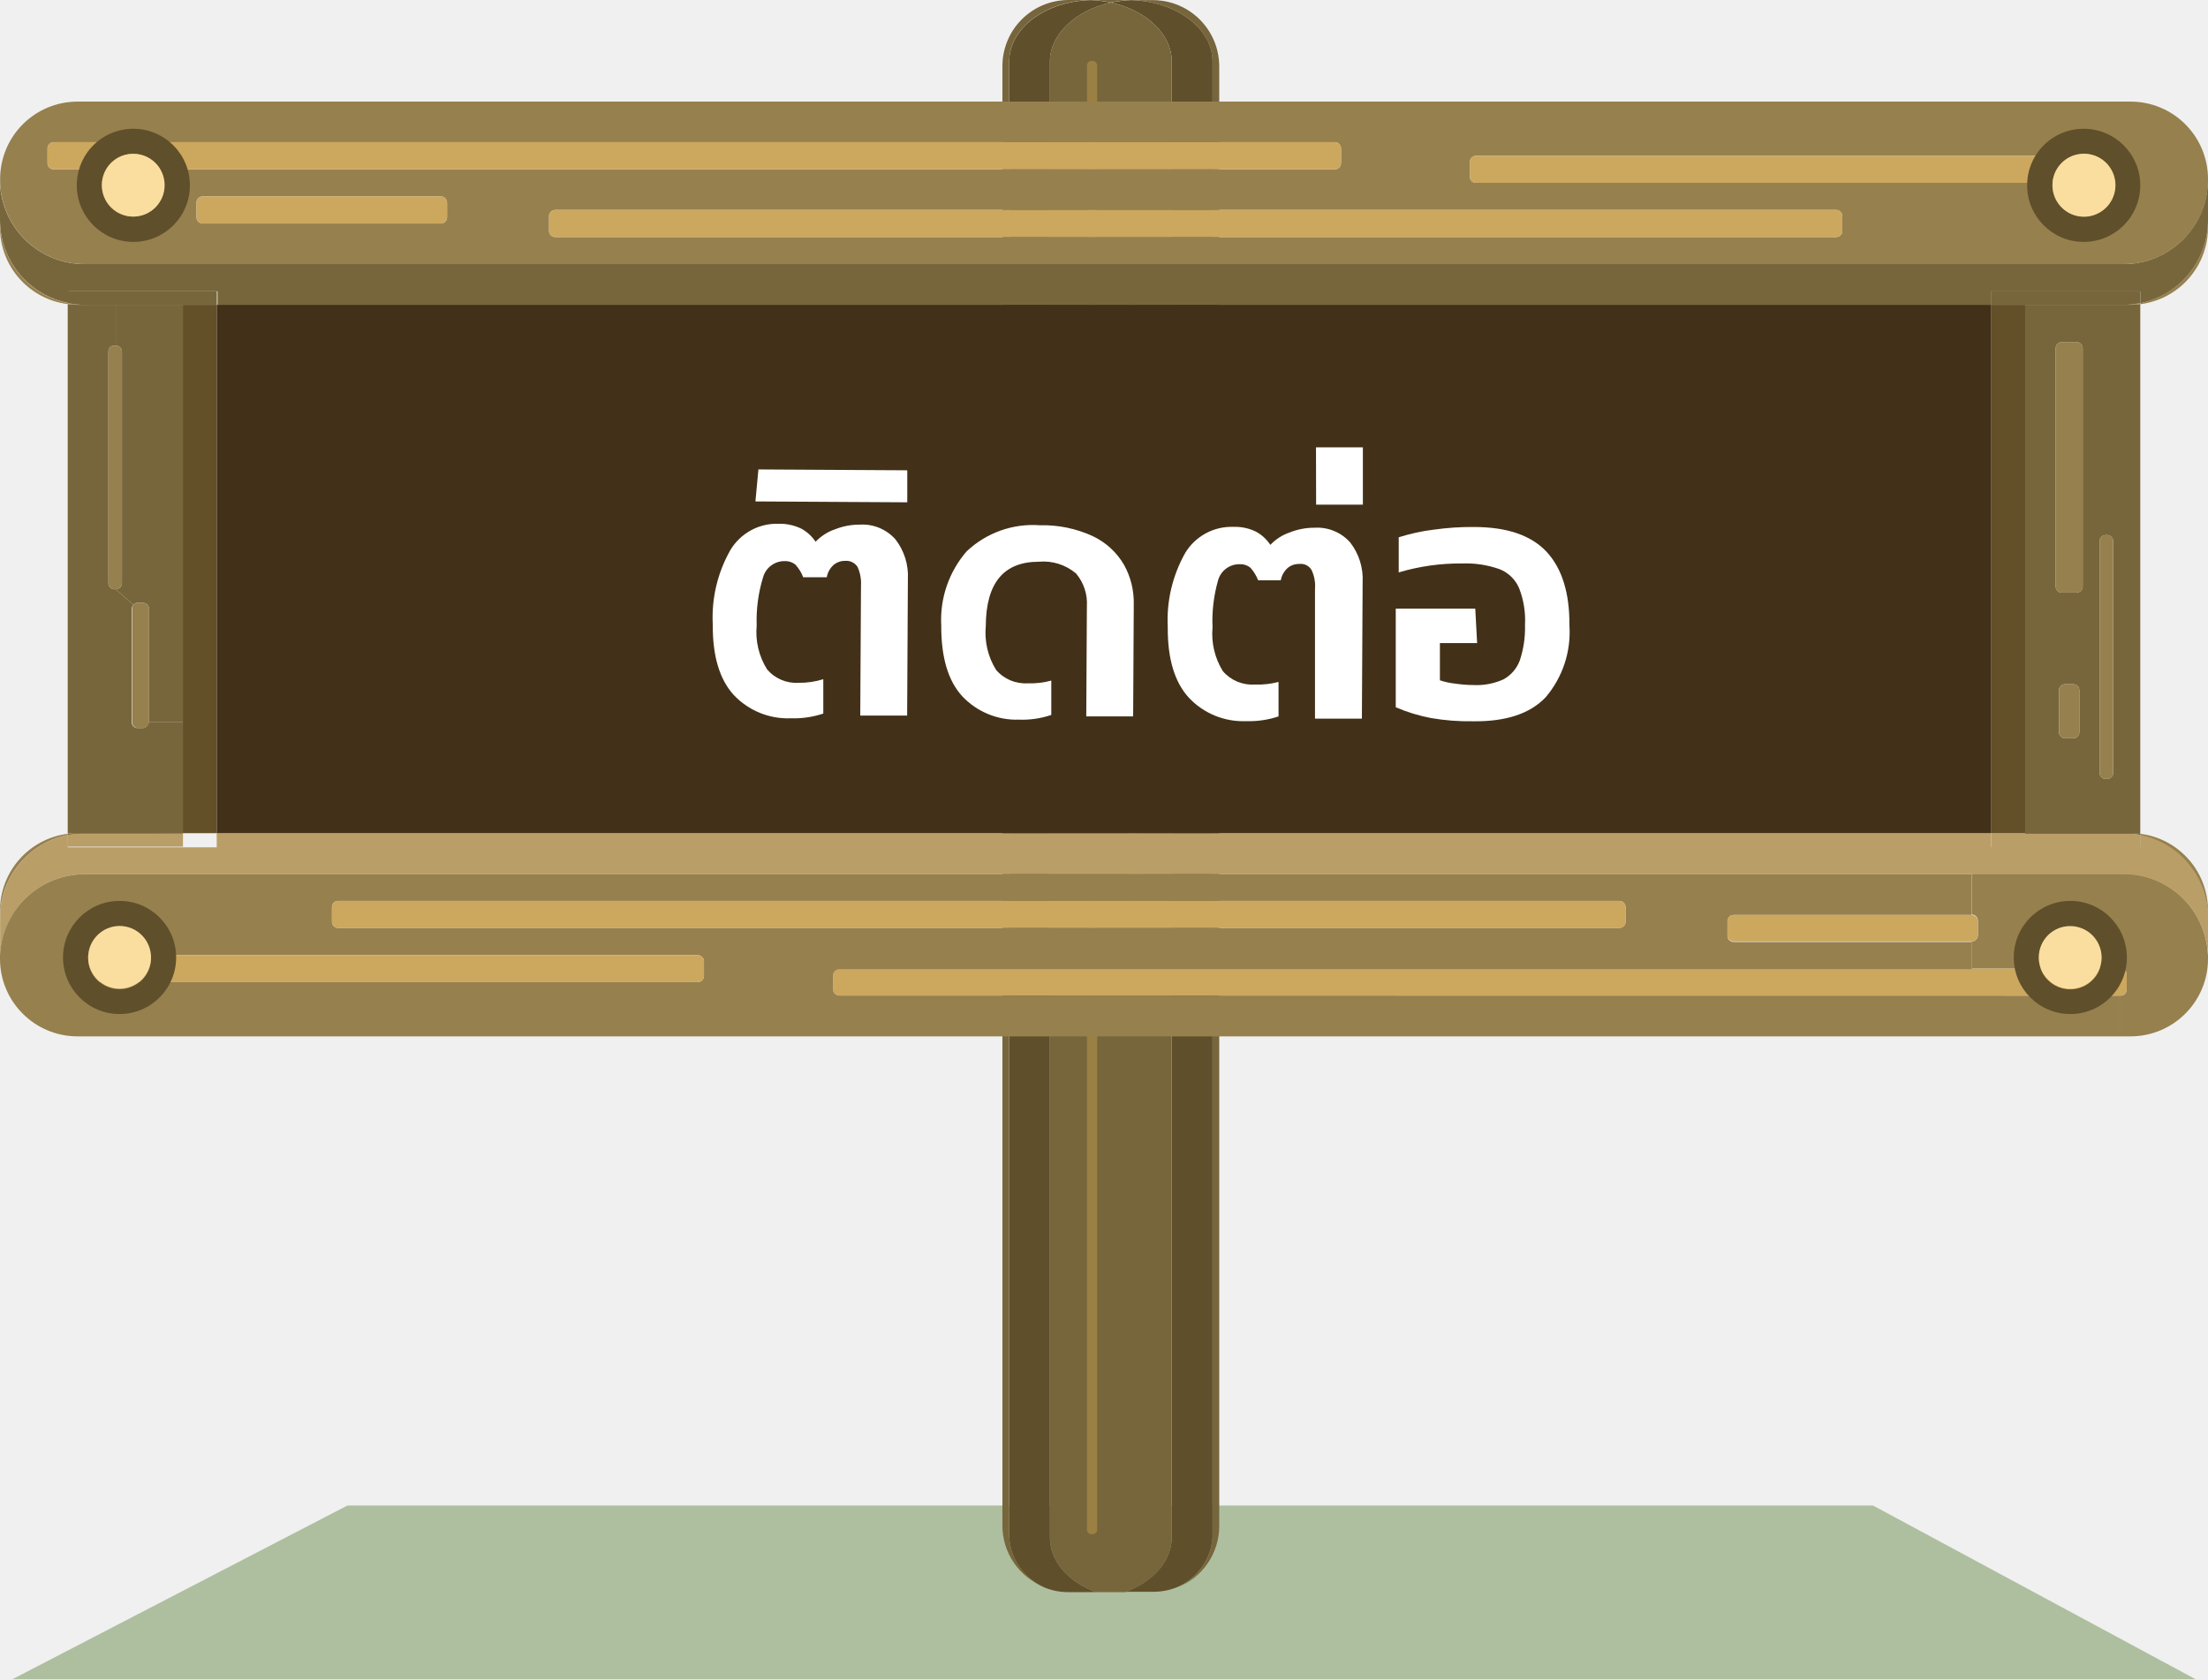
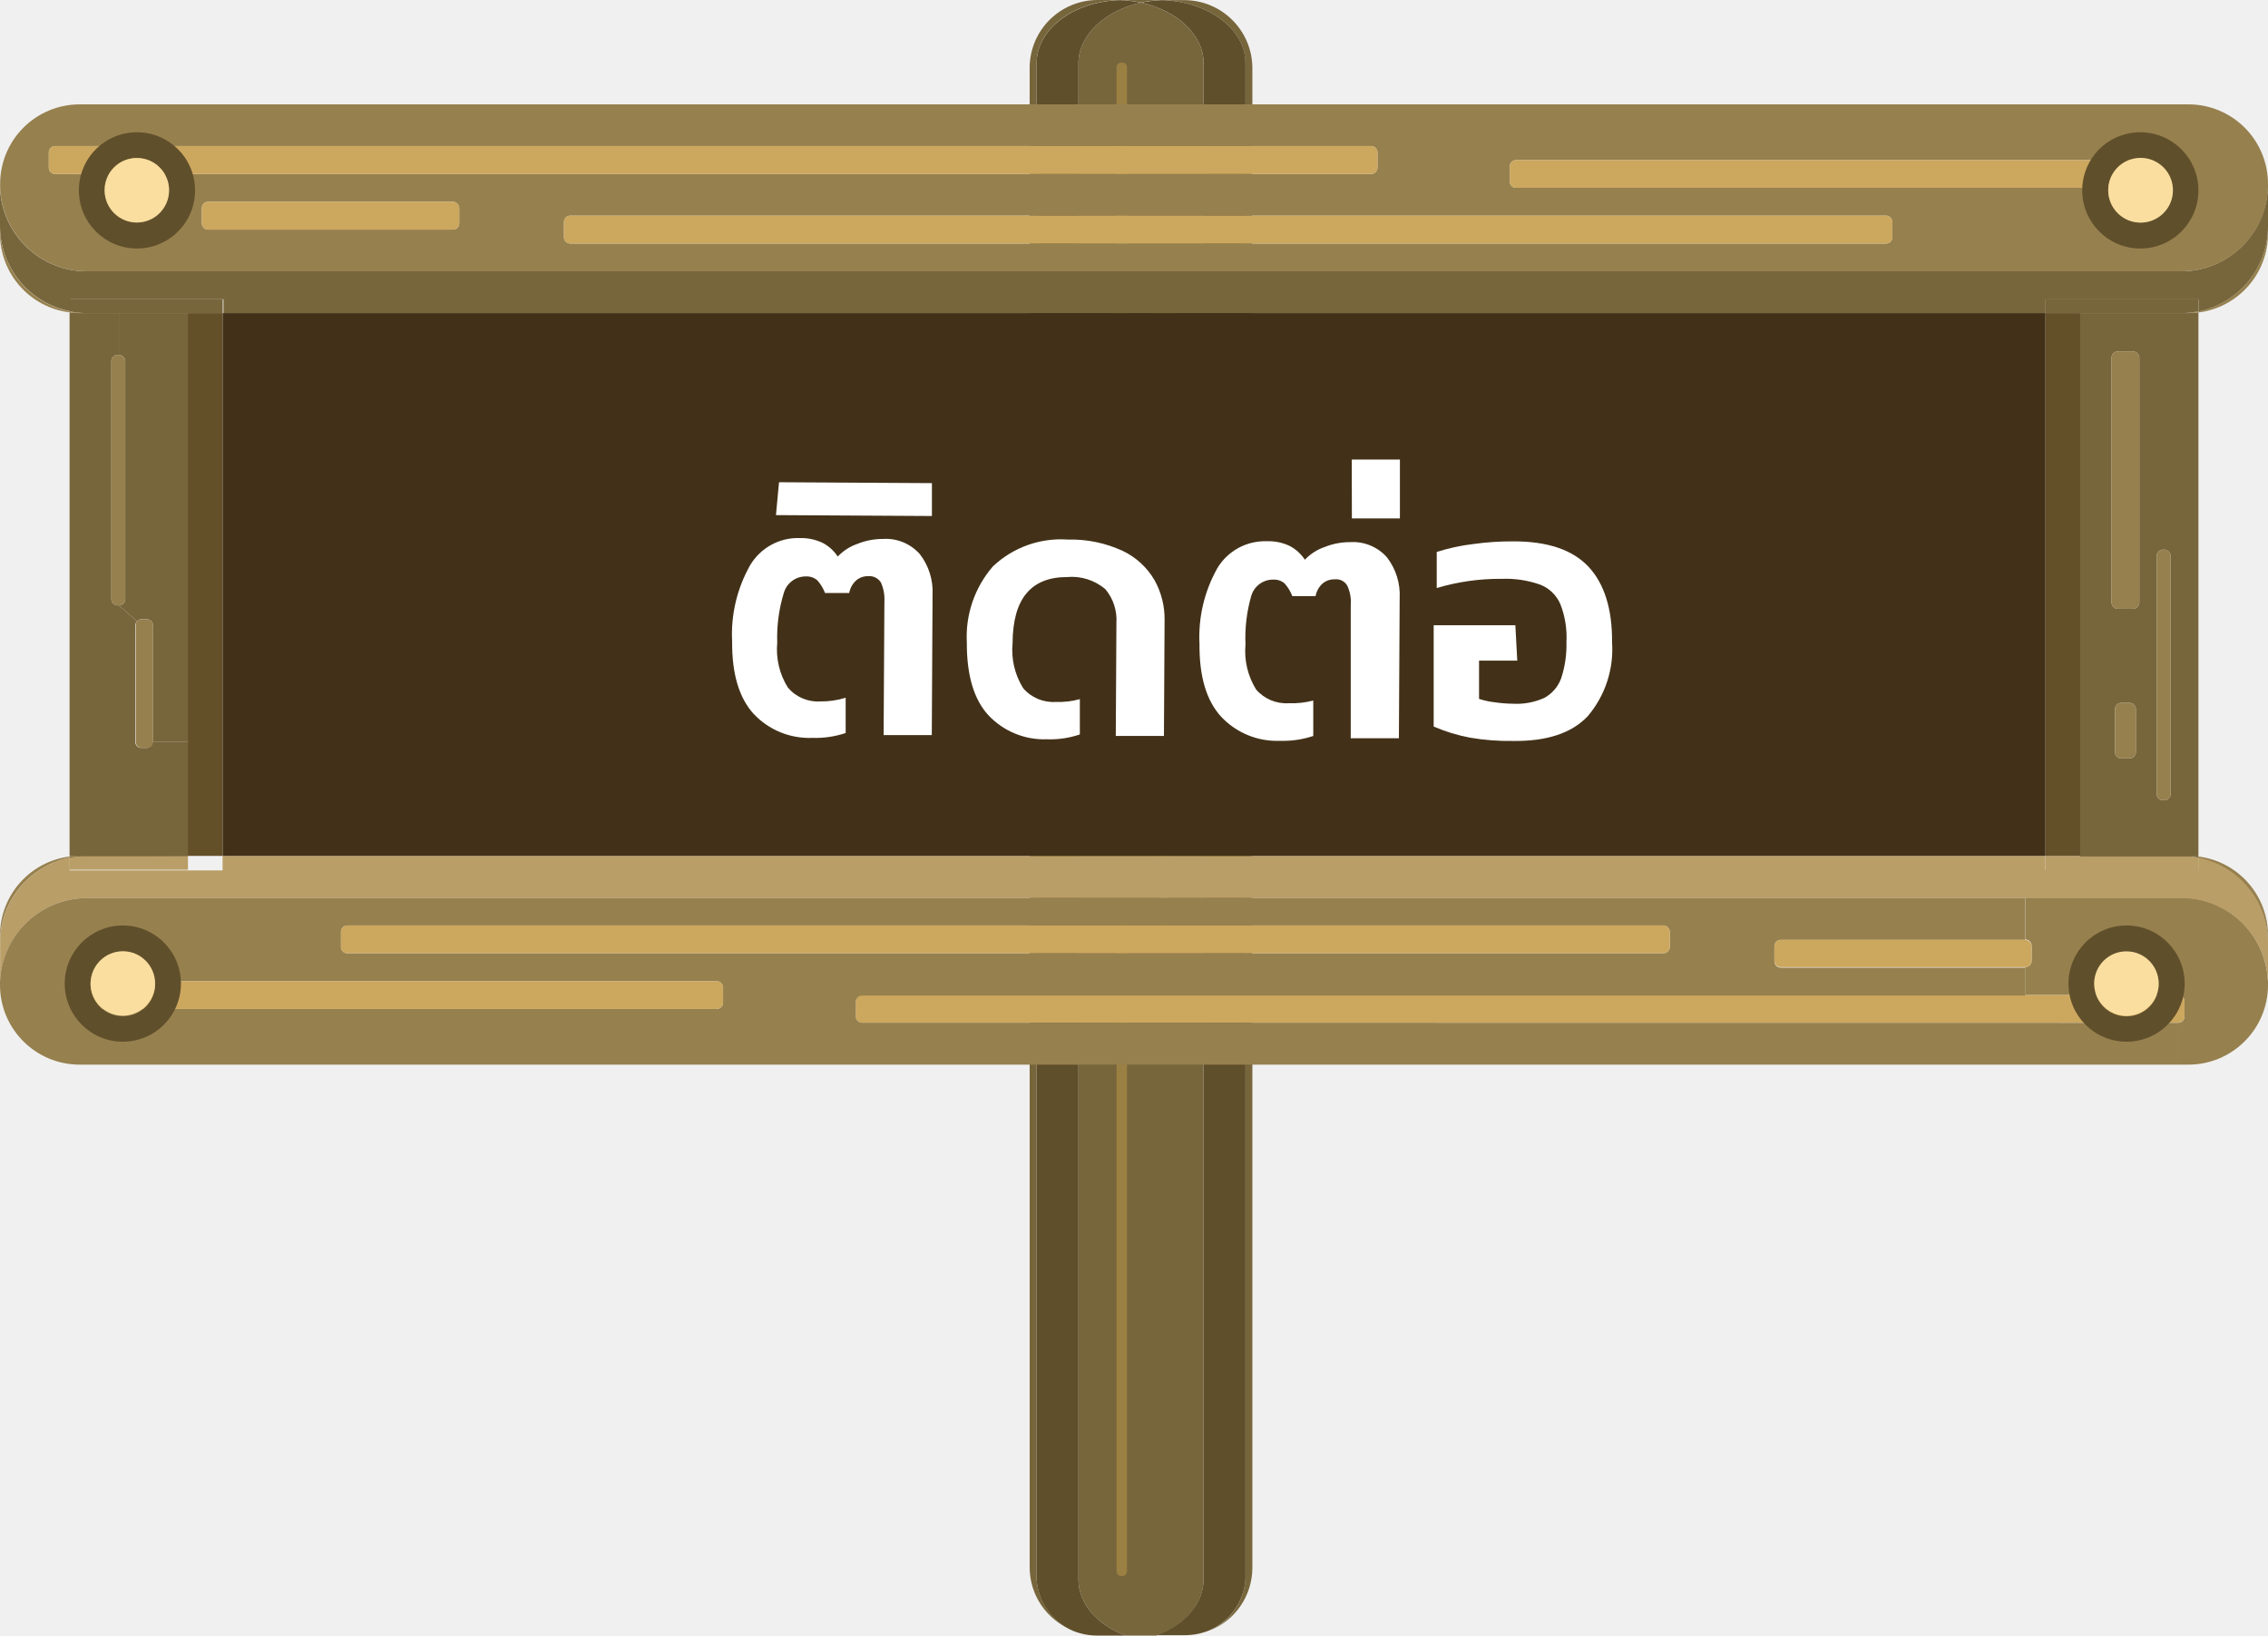
- <svg xmlns="http://www.w3.org/2000/svg" viewBox="0 0 178 135.36">
+ <svg xmlns="http://www.w3.org/2000/svg" viewBox="0 0 178 128.31">
  <defs>
-     <style>.cls-1{fill:#97af84;opacity:0.75;}.cls-2{fill:#77663c;}.cls-3{fill:#604f2b;}.cls-4{fill:#9b8043;}.cls-5{fill:#96804e;}.cls-6{fill:#ba9e67;}.cls-7{fill:#cca75e;}.cls-8{fill:#634f28;}.cls-9{fill:#423118;}.cls-10{fill:#f9dea0;}.cls-11{fill:#fff;}</style>
+     <style>.cls-1{fill:#77663c;}.cls-2{fill:#604f2b;}.cls-3{fill:#9b8043;}.cls-4{fill:#96804e;}.cls-5{fill:#ba9e67;}.cls-6{fill:#cca75e;}.cls-7{fill:#634f28;}.cls-8{fill:#423118;}.cls-9{fill:#f9dea0;}.cls-10{fill:#fff;}</style>
  </defs>
  <g id="Layer_2" data-name="Layer 2">
    <g id="ป้ายติดต่อ">
-       <polygon class="cls-1" points="177 135.36 1 135.36 28 121.36 151 121.36 177 135.36" />
-       <path class="cls-2" d="M98.54,5.59V123.23a5.31,5.31,0,0,1-3.43,5,4.71,4.71,0,0,0,2.88-4V5.2C98,2.53,95.08.36,91.44.26H93.2A5.35,5.35,0,0,1,98.54,5.59Z" transform="translate(-0.25 -0.25)" />
-       <path class="cls-3" d="M98,5.2v119a4.71,4.71,0,0,1-2.88,4,5.07,5.07,0,0,1-1.91.36H91c2.21-.82,3.71-2.48,3.71-4.39V5.2C94.71,3,92.64,1.06,89.8.46a9.55,9.55,0,0,1,1.64-.2C95.08.36,98,2.53,98,5.2Z" transform="translate(-0.25 -0.25)" />
-       <path class="cls-2" d="M94.71,5.2v119c0,1.91-1.5,3.57-3.71,4.39H88.6c-2.21-.82-3.71-2.48-3.71-4.39V5.2C84.89,3,87,1.06,89.8.46,92.64,1.06,94.71,3,94.71,5.2Z" transform="translate(-0.25 -0.25)" />
-       <path class="cls-2" d="M91.16.25h.28a9.55,9.55,0,0,0-1.64.2,9.55,9.55,0,0,0-1.64-.2h3Z" transform="translate(-0.25 -0.25)" />
-       <path class="cls-3" d="M88.16.26a9.55,9.55,0,0,1,1.64.2C87,1.06,84.89,3,84.89,5.2v119c0,1.91,1.5,3.57,3.71,4.39H86.39a5.06,5.06,0,0,1-1.9-.36,4.71,4.71,0,0,1-2.88-4V5.2C81.61,2.53,84.51.36,88.16.26Z" transform="translate(-0.25 -0.25)" />
-       <path class="cls-2" d="M88.43.25h-.27c-3.65.1-6.55,2.27-6.55,4.94v119a4.71,4.71,0,0,0,2.88,4,5.3,5.3,0,0,1-3.43-5V5.59A5.33,5.33,0,0,1,86.39.25Z" transform="translate(-0.25 -0.25)" />
-       <rect class="cls-4" x="62.22" y="30.83" width="52.14" height="0.82" rx="0.37" transform="translate(119.28 -57.31) rotate(90)" />
-       <rect class="cls-4" x="65.5" y="48.3" width="52.14" height="0.82" rx="0.37" transform="translate(140.03 -43.11) rotate(90)" />
-       <rect class="cls-4" x="62.22" y="97.44" width="52.14" height="0.82" rx="0.37" transform="translate(185.89 9.31) rotate(90)" />
-       <path class="cls-5" d="M178.25,77v.58A6.25,6.25,0,0,1,172,83.79h-.8V80.51a.5.5,0,0,0,.5-.5V78.83a.51.51,0,0,0-.5-.5h-12V76.14a.5.5,0,0,0,.5-.5V74.46a.51.51,0,0,0-.5-.5V70.68h12.24a6.82,6.82,0,0,1,6.8,6.56A2.46,2.46,0,0,0,178.25,77Z" transform="translate(-0.25 -0.25)" />
-       <path class="cls-6" d="M178.25,74.23V77a2.46,2.46,0,0,1,0,.28,6.82,6.82,0,0,0-6.8-6.56H7.08A6.84,6.84,0,0,0,.26,77.24c0-.09,0-.18,0-.28V74.23a6.81,6.81,0,0,1,5.46-6.68v1h12V67.41H160.78V68.5h12v-1A6.81,6.81,0,0,1,178.25,74.23Z" transform="translate(-0.25 -0.25)" />
-       <path class="cls-5" d="M178.25,73.65v.58a6.81,6.81,0,0,0-5.46-6.68v-.09A6.24,6.24,0,0,1,178.25,73.65Z" transform="translate(-0.25 -0.25)" />
-       <path class="cls-5" d="M178.25,18v.58a6.24,6.24,0,0,1-5.46,6.19v-.08A6.82,6.82,0,0,0,178.25,18Z" transform="translate(-0.25 -0.25)" />
-       <path class="cls-2" d="M178.25,15.26V18a6.82,6.82,0,0,1-5.46,6.69v-.95h-12v1.09h-143V23.73h-12v.95A6.82,6.82,0,0,1,.25,18V15.26c0-.08,0-.17,0-.27a6.82,6.82,0,0,0,6.82,6.55H171.43a6.8,6.8,0,0,0,6.8-6.55C178.24,15.09,178.25,15.18,178.25,15.26Z" transform="translate(-0.25 -0.25)" />
-       <path class="cls-5" d="M178.25,14.68v.58c0-.08,0-.17,0-.27a6.8,6.8,0,0,1-6.8,6.55H7.08A6.82,6.82,0,0,1,.26,15c0,.1,0,.19,0,.27v-.58A6.24,6.24,0,0,1,6.5,8.44H172A6.24,6.24,0,0,1,178.25,14.68Zm-8.73-.19V13.31a.51.51,0,0,0-.5-.5H119.23a.5.5,0,0,0-.49.5v1.18a.49.49,0,0,0,.49.5H169A.5.5,0,0,0,169.52,14.49Zm-20.75,4.37V17.68a.51.51,0,0,0-.5-.51H45a.5.5,0,0,0-.49.51v1.18a.49.49,0,0,0,.49.5h103.3A.5.5,0,0,0,148.77,18.86ZM108.36,13.4V12.22a.51.51,0,0,0-.5-.51H4.57a.5.5,0,0,0-.49.51V13.4a.49.49,0,0,0,.49.5H107.86A.5.5,0,0,0,108.36,13.4ZM36.29,17.76V16.59a.51.51,0,0,0-.5-.51H16.58a.5.5,0,0,0-.49.51v1.17a.5.5,0,0,0,.49.51H35.79A.5.5,0,0,0,36.29,17.76Z" transform="translate(-0.25 -0.25)" />
-       <path class="cls-6" d="M163.51,67.41h7.92a6.09,6.09,0,0,1,1.36.14v1h-12V67.41Z" transform="translate(-0.25 -0.25)" />
-       <path class="cls-2" d="M172.79,67.46v.09a6.09,6.09,0,0,0-1.36-.14H172A6.84,6.84,0,0,1,172.79,67.46Z" transform="translate(-0.25 -0.25)" />
-       <path class="cls-2" d="M172.79,24.76v42.7a6.84,6.84,0,0,0-.79,0h-8.49V24.82H172A5.16,5.16,0,0,0,172.79,24.76Zm-2.18,37.78V43.89a.51.51,0,0,0-.5-.51H170a.5.5,0,0,0-.49.51V62.54a.49.49,0,0,0,.49.5h.1A.5.5,0,0,0,170.61,62.54Zm-2.46-15V28.32a.51.51,0,0,0-.5-.5h-1.19a.5.5,0,0,0-.49.5v19.2a.49.49,0,0,0,.49.5h1.19A.5.5,0,0,0,168.15,47.52Zm-.27,11.74V55.9a.5.5,0,0,0-.5-.5h-.65a.49.49,0,0,0-.49.5v3.36a.49.49,0,0,0,.49.5h.65A.5.5,0,0,0,167.88,59.26Z" transform="translate(-0.25 -0.25)" />
-       <path class="cls-5" d="M172.79,24.68v.08a5.16,5.16,0,0,1-.79.06h-.57A6.09,6.09,0,0,0,172.79,24.68Z" transform="translate(-0.25 -0.25)" />
-       <path class="cls-2" d="M163.51,24.82h-2.73V23.73h12v.95a6.09,6.09,0,0,1-1.36.14Z" transform="translate(-0.25 -0.25)" />
-       <path class="cls-7" d="M171.7,78.83V80a.5.5,0,0,1-.5.5H67.9a.49.49,0,0,1-.49-.5V78.83a.5.5,0,0,1,.49-.5H171.2A.51.51,0,0,1,171.7,78.83Z" transform="translate(-0.25 -0.25)" />
-       <path class="cls-5" d="M171.2,80.51v3.28H6.5A6.25,6.25,0,0,1,.25,77.54V77c0,.1,0,.19,0,.28a6.84,6.84,0,0,1,6.82-6.56H159.19V74H140a.5.5,0,0,0-.49.5v1.18a.49.49,0,0,0,.49.5h19.21v2.19H67.9a.5.5,0,0,0-.49.5V80a.49.49,0,0,0,.49.5Zm-39.9-6V73.37a.51.51,0,0,0-.51-.5H27.5a.5.5,0,0,0-.49.5v1.18a.49.49,0,0,0,.49.5H130.79A.5.5,0,0,0,131.3,74.55ZM57,78.92V77.74a.51.51,0,0,0-.5-.5H6.75a.5.5,0,0,0-.49.5v1.18a.49.49,0,0,0,.49.5H56.54A.5.5,0,0,0,57,78.92Z" transform="translate(-0.25 -0.25)" />
-       <path class="cls-5" d="M170.61,43.89V62.54a.5.5,0,0,1-.5.5H170a.49.49,0,0,1-.49-.5V43.89a.5.5,0,0,1,.49-.51h.1A.51.51,0,0,1,170.61,43.89Z" transform="translate(-0.25 -0.25)" />
-       <path class="cls-7" d="M169.52,13.31v1.18a.5.5,0,0,1-.5.5H119.23a.49.49,0,0,1-.49-.5V13.31a.5.5,0,0,1,.49-.5H169A.51.51,0,0,1,169.52,13.31Z" transform="translate(-0.25 -0.25)" />
-       <path class="cls-5" d="M168.15,28.32v19.2a.5.5,0,0,1-.5.5h-1.19a.49.49,0,0,1-.49-.5V28.32a.5.5,0,0,1,.49-.5h1.19A.51.51,0,0,1,168.15,28.32Z" transform="translate(-0.25 -0.25)" />
-       <path class="cls-5" d="M167.88,55.9v3.36a.5.5,0,0,1-.5.5h-.65a.49.49,0,0,1-.49-.5V55.9a.49.49,0,0,1,.49-.5h.65A.5.5,0,0,1,167.88,55.9Z" transform="translate(-0.25 -0.25)" />
-       <rect class="cls-8" x="160.53" y="24.57" width="2.73" height="42.59" />
-       <rect class="cls-9" x="17.47" y="24.57" width="143.06" height="42.59" />
-       <path class="cls-7" d="M159.69,74.46v1.18a.5.5,0,0,1-.5.5H140a.49.49,0,0,1-.49-.5V74.46A.5.5,0,0,1,140,74h19.21A.51.51,0,0,1,159.69,74.46Z" transform="translate(-0.25 -0.25)" />
-       <path class="cls-7" d="M148.77,17.68v1.18a.5.5,0,0,1-.5.5H45a.49.49,0,0,1-.49-.5V17.68a.5.5,0,0,1,.49-.51h103.3A.51.51,0,0,1,148.77,17.68Z" transform="translate(-0.25 -0.25)" />
-       <path class="cls-7" d="M131.3,73.37v1.18a.5.5,0,0,1-.51.5H27.5a.49.49,0,0,1-.49-.5V73.37a.5.5,0,0,1,.49-.5H130.79A.51.51,0,0,1,131.3,73.37Z" transform="translate(-0.25 -0.25)" />
-       <path class="cls-7" d="M108.36,12.22V13.4a.5.5,0,0,1-.5.5H4.57a.49.49,0,0,1-.49-.5V12.22a.5.5,0,0,1,.49-.51H107.86A.51.51,0,0,1,108.36,12.22Z" transform="translate(-0.25 -0.25)" />
-       <path class="cls-7" d="M57,77.74v1.18a.5.5,0,0,1-.5.5H6.75a.49.49,0,0,1-.49-.5V77.74a.5.5,0,0,1,.49-.5H56.54A.51.51,0,0,1,57,77.74Z" transform="translate(-0.25 -0.25)" />
-       <path class="cls-7" d="M36.29,16.59v1.17a.5.5,0,0,1-.5.51H16.58a.5.5,0,0,1-.49-.51V16.59a.5.5,0,0,1,.49-.51H35.79A.51.51,0,0,1,36.29,16.59Z" transform="translate(-0.25 -0.25)" />
-       <polygon class="cls-8" points="17.47 24.57 17.47 67.16 14.74 67.16 14.74 58.19 14.74 24.57 17.47 24.57" />
-       <path class="cls-2" d="M17.73,23.73v1.09H7.08a6.18,6.18,0,0,1-1.37-.14v-.95Z" transform="translate(-0.25 -0.25)" />
-       <path class="cls-6" d="M15,67.41V68.5H5.71v-1a6.18,6.18,0,0,1,1.37-.14Z" transform="translate(-0.25 -0.25)" />
-       <path class="cls-2" d="M15,58.44v9H6.5a7.13,7.13,0,0,0-.79,0V24.76a5.35,5.35,0,0,0,.79.06H9.58V28.1h-.1a.49.49,0,0,0-.49.5V47.25a.49.49,0,0,0,.49.5h.1L11,49a.49.49,0,0,0-.14.35v9.09a.49.49,0,0,0,.49.5h.37a.5.5,0,0,0,.51-.5Z" transform="translate(-0.25 -0.25)" />
-       <path class="cls-2" d="M15,24.82V58.44H12.27V49.35a.51.51,0,0,0-.51-.51h-.37A.46.46,0,0,0,11,49L9.58,47.75a.5.5,0,0,0,.5-.5V28.6a.5.5,0,0,0-.5-.5V24.82Z" transform="translate(-0.25 -0.25)" />
-       <path class="cls-5" d="M12.27,49.35v9.09a.5.5,0,0,1-.51.5h-.37a.49.49,0,0,1-.49-.5V49.35A.49.49,0,0,1,11,49a.46.46,0,0,1,.35-.16h.37A.51.51,0,0,1,12.27,49.35Z" transform="translate(-0.25 -0.25)" />
-       <path class="cls-5" d="M10.08,28.6V47.25a.5.5,0,0,1-.5.5h-.1a.49.49,0,0,1-.49-.5V28.6a.49.49,0,0,1,.49-.5h.1A.5.5,0,0,1,10.08,28.6Z" transform="translate(-0.25 -0.25)" />
-       <path class="cls-5" d="M7.08,24.82H6.5a5.35,5.35,0,0,1-.79-.06v-.08A6.18,6.18,0,0,0,7.08,24.82Z" transform="translate(-0.25 -0.25)" />
-       <path class="cls-2" d="M6.5,67.41h.58a6.18,6.18,0,0,0-1.37.14v-.09A7.13,7.13,0,0,1,6.5,67.41Z" transform="translate(-0.25 -0.25)" />
-       <path class="cls-5" d="M5.71,67.46v.09A6.81,6.81,0,0,0,.25,74.23v-.58A6.24,6.24,0,0,1,5.71,67.46Z" transform="translate(-0.25 -0.25)" />
-       <path class="cls-5" d="M5.71,24.68v.08A6.23,6.23,0,0,1,.25,18.57V18A6.82,6.82,0,0,0,5.71,24.68Z" transform="translate(-0.25 -0.25)" />
-       <path class="cls-3" d="M11,10.63a4.56,4.56,0,1,1-4.56,4.55A4.55,4.55,0,0,1,11,10.63Zm2.52,4.55A2.53,2.53,0,1,0,11,17.71,2.52,2.52,0,0,0,13.51,15.18Z" transform="translate(-0.25 -0.25)" />
-       <path class="cls-10" d="M11,12.65a2.53,2.53,0,1,1-2.54,2.53A2.52,2.52,0,0,1,11,12.65Z" transform="translate(-0.25 -0.25)" />
-       <path class="cls-3" d="M9.89,72.87a4.56,4.56,0,1,1-4.56,4.56A4.56,4.56,0,0,1,9.89,72.87Zm2.54,4.56A2.54,2.54,0,1,0,9.89,80,2.54,2.54,0,0,0,12.43,77.43Z" transform="translate(-0.25 -0.25)" />
-       <path class="cls-10" d="M9.89,74.89a2.53,2.53,0,1,1-2.53,2.54A2.54,2.54,0,0,1,9.89,74.89Z" transform="translate(-0.25 -0.25)" />
-       <path class="cls-3" d="M168.23,10.63a4.56,4.56,0,1,1-4.56,4.55A4.55,4.55,0,0,1,168.23,10.63Zm2.54,4.55a2.53,2.53,0,1,0-2.54,2.53A2.54,2.54,0,0,0,170.77,15.18Z" transform="translate(-0.25 -0.25)" />
-       <path class="cls-10" d="M168.23,12.64a2.54,2.54,0,1,1-2.52,2.54A2.54,2.54,0,0,1,168.23,12.64Z" transform="translate(-0.25 -0.25)" />
-       <path class="cls-3" d="M167.15,72.87a4.56,4.56,0,1,1-4.56,4.56A4.56,4.56,0,0,1,167.15,72.87Zm2.52,4.56A2.53,2.53,0,1,0,167.15,80,2.52,2.52,0,0,0,169.67,77.43Z" transform="translate(-0.25 -0.25)" />
-       <path class="cls-10" d="M167.15,74.9a2.53,2.53,0,1,1-2.54,2.53A2.52,2.52,0,0,1,167.15,74.9Z" transform="translate(-0.25 -0.25)" />
-       <path class="cls-11" d="M59.4,56.27c-1.14-1.25-1.71-3.14-1.69-5.68a11,11,0,0,1,1.42-6A4.36,4.36,0,0,1,63,42.47a4,4,0,0,1,1.82.38A3.22,3.22,0,0,1,66,43.92a3.84,3.84,0,0,1,1.56-1,5.3,5.3,0,0,1,2-.38,3.55,3.55,0,0,1,2.88,1.19,4.81,4.81,0,0,1,1,3.2l-.06,11-3.78,0,.06-10.45a3.25,3.25,0,0,0-.27-1.52,1.07,1.07,0,0,0-1-.5,1.42,1.42,0,0,0-.93.32,1.75,1.75,0,0,0-.56,1H65a3.21,3.21,0,0,0-.61-1,1.29,1.29,0,0,0-.87-.3,1.79,1.79,0,0,0-1.76,1.32,11.9,11.9,0,0,0-.51,3.88,5.64,5.64,0,0,0,.84,3.53,3.09,3.09,0,0,0,2.55,1.08A6.41,6.41,0,0,0,66.62,55l0,2.77a7.5,7.5,0,0,1-2.61.38A6,6,0,0,1,59.4,56.27Z" transform="translate(-0.25 -0.25)" />
-       <path class="cls-11" d="M61.39,38.09l12,.07v2.58l-12.24-.07Z" transform="translate(-0.25 -0.25)" />
-       <path class="cls-11" d="M77.82,56.37c-1.14-1.24-1.7-3.14-1.69-5.68a8.43,8.43,0,0,1,2.05-6,7.76,7.76,0,0,1,5.89-2.1,9.61,9.61,0,0,1,4.3.89,5.75,5.75,0,0,1,2.5,2.31,6.23,6.23,0,0,1,.78,3.12L91.6,58l-3.78,0,.05-8.87A3.74,3.74,0,0,0,87,46.48a4.07,4.07,0,0,0-3-.95c-2.84,0-4.26,1.71-4.28,5.18a5.68,5.68,0,0,0,.83,3.54,3.11,3.11,0,0,0,2.56,1.08A6.28,6.28,0,0,0,85,55.11l0,2.77a7.25,7.25,0,0,1-2.6.38A6,6,0,0,1,77.82,56.37Z" transform="translate(-0.25 -0.25)" />
-       <path class="cls-11" d="M96.08,56.48c-1.14-1.25-1.71-3.14-1.69-5.68a11,11,0,0,1,1.42-6,4.36,4.36,0,0,1,3.86-2.08,3.84,3.84,0,0,1,1.82.38,3.22,3.22,0,0,1,1.17,1.07,3.84,3.84,0,0,1,1.56-1,5.3,5.3,0,0,1,2-.38,3.55,3.55,0,0,1,2.88,1.19,4.81,4.81,0,0,1,1,3.2l-.06,11-3.78,0,0-10.45a3,3,0,0,0-.27-1.52,1,1,0,0,0-1-.5,1.4,1.4,0,0,0-.93.32,1.75,1.75,0,0,0-.56,1h-1.82a3.41,3.41,0,0,0-.61-1,1.26,1.26,0,0,0-.87-.3,1.78,1.78,0,0,0-1.76,1.32A11.9,11.9,0,0,0,98,50.82a5.71,5.71,0,0,0,.83,3.53,3.12,3.12,0,0,0,2.56,1.08,6.63,6.63,0,0,0,1.93-.21V58a7.5,7.5,0,0,1-2.61.38A6,6,0,0,1,96.08,56.48Z" transform="translate(-0.25 -0.25)" />
-       <path class="cls-11" d="M106.34,36.31l3.78,0,0,4.62-3.77,0Z" transform="translate(-0.25 -0.25)" />
-       <path class="cls-11" d="M115.61,58.13a13.43,13.43,0,0,1-2.84-.87l0-7.95,6.41,0,.15,2.78-3,0,0,3a6,6,0,0,0,1.26.27,10.4,10.4,0,0,0,1.43.11,5.25,5.25,0,0,0,2.44-.46,2.87,2.87,0,0,0,1.31-1.52,8.3,8.3,0,0,0,.42-2.84,7.16,7.16,0,0,0-.48-3,2.85,2.85,0,0,0-1.57-1.52,8.08,8.08,0,0,0-3-.46,17.38,17.38,0,0,0-5.13.72l0-2.83a15.47,15.47,0,0,1,2.86-.62,21.72,21.72,0,0,1,3.19-.21q4,0,5.87,2c1.24,1.34,1.86,3.31,1.84,5.92a8.1,8.1,0,0,1-1.91,5.8q-1.89,2-5.89,1.94A17.9,17.9,0,0,1,115.61,58.13Z" transform="translate(-0.25 -0.25)" />
+       <path class="cls-1" d="M98.54,5.59V123.23a5.31,5.31,0,0,1-3.43,5,4.71,4.71,0,0,0,2.88-4V5.2C98,2.53,95.08.36,91.44.26H93.2A5.35,5.35,0,0,1,98.54,5.59Z" transform="translate(-0.25 -0.25)" />
+       <path class="cls-2" d="M98,5.2v119a4.71,4.71,0,0,1-2.88,4,5.07,5.07,0,0,1-1.91.36H91c2.21-.82,3.71-2.48,3.71-4.39V5.2C94.71,3,92.64,1.06,89.8.46a9.55,9.55,0,0,1,1.64-.2C95.08.36,98,2.53,98,5.2Z" transform="translate(-0.25 -0.25)" />
+       <path class="cls-1" d="M94.71,5.2v119c0,1.91-1.5,3.57-3.71,4.39H88.6c-2.21-.82-3.71-2.48-3.71-4.39V5.2C84.89,3,87,1.06,89.8.46,92.64,1.06,94.71,3,94.71,5.2Z" transform="translate(-0.25 -0.25)" />
+       <path class="cls-1" d="M91.16.25h.28a9.55,9.55,0,0,0-1.64.2,9.55,9.55,0,0,0-1.64-.2h3Z" transform="translate(-0.25 -0.25)" />
+       <path class="cls-2" d="M88.16.26a9.55,9.55,0,0,1,1.64.2C87,1.06,84.89,3,84.89,5.2v119c0,1.91,1.5,3.57,3.71,4.39H86.39a5.06,5.06,0,0,1-1.9-.36,4.71,4.71,0,0,1-2.88-4V5.2C81.61,2.53,84.51.36,88.16.26Z" transform="translate(-0.25 -0.25)" />
+       <path class="cls-1" d="M88.43.25h-.27c-3.65.1-6.55,2.27-6.55,4.94v119a4.71,4.71,0,0,0,2.88,4,5.3,5.3,0,0,1-3.43-5V5.59A5.33,5.33,0,0,1,86.39.25Z" transform="translate(-0.25 -0.25)" />
+       <rect class="cls-3" x="62.22" y="30.83" width="52.14" height="0.82" rx="0.37" transform="translate(119.28 -57.31) rotate(90)" />
+       <rect class="cls-3" x="65.5" y="48.3" width="52.14" height="0.82" rx="0.37" transform="translate(140.03 -43.11) rotate(90)" />
+       <rect class="cls-3" x="62.22" y="97.44" width="52.14" height="0.82" rx="0.37" transform="translate(185.89 9.31) rotate(90)" />
+       <path class="cls-4" d="M178.25,77v.58A6.25,6.25,0,0,1,172,83.79h-.8V80.51a.5.5,0,0,0,.5-.5V78.83a.51.51,0,0,0-.5-.5h-12V76.14a.5.5,0,0,0,.5-.5V74.46a.51.51,0,0,0-.5-.5V70.68h12.24a6.82,6.82,0,0,1,6.8,6.56A2.46,2.46,0,0,0,178.25,77Z" transform="translate(-0.25 -0.25)" />
+       <path class="cls-5" d="M178.25,74.23V77a2.46,2.46,0,0,1,0,.28,6.82,6.82,0,0,0-6.8-6.56H7.08A6.84,6.84,0,0,0,.26,77.24c0-.09,0-.18,0-.28V74.23a6.81,6.81,0,0,1,5.46-6.68v1h12V67.41H160.78V68.5h12v-1A6.81,6.81,0,0,1,178.25,74.23Z" transform="translate(-0.25 -0.25)" />
+       <path class="cls-4" d="M178.25,73.65v.58a6.81,6.81,0,0,0-5.46-6.68v-.09A6.24,6.24,0,0,1,178.25,73.65Z" transform="translate(-0.25 -0.25)" />
+       <path class="cls-4" d="M178.25,18v.58a6.24,6.24,0,0,1-5.46,6.19v-.08A6.82,6.82,0,0,0,178.25,18Z" transform="translate(-0.25 -0.25)" />
+       <path class="cls-1" d="M178.25,15.26V18a6.82,6.82,0,0,1-5.46,6.69v-.95h-12v1.09h-143V23.73h-12v.95A6.82,6.82,0,0,1,.25,18V15.26c0-.08,0-.17,0-.27a6.82,6.82,0,0,0,6.82,6.55H171.43a6.8,6.8,0,0,0,6.8-6.55C178.24,15.09,178.25,15.18,178.25,15.26Z" transform="translate(-0.25 -0.25)" />
+       <path class="cls-4" d="M178.25,14.68v.58c0-.08,0-.17,0-.27a6.8,6.8,0,0,1-6.8,6.55H7.08A6.82,6.82,0,0,1,.26,15c0,.1,0,.19,0,.27v-.58A6.24,6.24,0,0,1,6.5,8.44H172A6.24,6.24,0,0,1,178.25,14.68Zm-8.73-.19V13.31a.51.51,0,0,0-.5-.5H119.23a.5.5,0,0,0-.49.5v1.18a.49.49,0,0,0,.49.5H169A.5.5,0,0,0,169.52,14.49Zm-20.75,4.37V17.68a.51.51,0,0,0-.5-.51H45a.5.5,0,0,0-.49.51v1.18a.49.49,0,0,0,.49.5h103.3A.5.5,0,0,0,148.77,18.86ZM108.36,13.4V12.22a.51.51,0,0,0-.5-.51H4.57a.5.5,0,0,0-.49.51V13.4a.49.49,0,0,0,.49.5H107.86A.5.5,0,0,0,108.36,13.4ZM36.29,17.76V16.59a.51.51,0,0,0-.5-.51H16.58a.5.5,0,0,0-.49.51v1.17a.5.5,0,0,0,.49.51H35.79A.5.5,0,0,0,36.29,17.76Z" transform="translate(-0.25 -0.25)" />
+       <path class="cls-5" d="M163.51,67.41h7.92a6.09,6.09,0,0,1,1.36.14v1h-12V67.41Z" transform="translate(-0.25 -0.25)" />
+       <path class="cls-1" d="M172.79,67.46v.09a6.09,6.09,0,0,0-1.36-.14H172A6.84,6.84,0,0,1,172.79,67.46Z" transform="translate(-0.25 -0.25)" />
+       <path class="cls-1" d="M172.79,24.76v42.7a6.84,6.84,0,0,0-.79,0h-8.49V24.82H172A5.16,5.16,0,0,0,172.79,24.76Zm-2.18,37.78V43.89a.51.51,0,0,0-.5-.51H170a.5.5,0,0,0-.49.51V62.54a.49.49,0,0,0,.49.5h.1A.5.5,0,0,0,170.61,62.54Zm-2.46-15V28.32a.51.51,0,0,0-.5-.5h-1.19a.5.5,0,0,0-.49.5v19.2a.49.49,0,0,0,.49.5h1.19A.5.5,0,0,0,168.15,47.52Zm-.27,11.74V55.9a.5.5,0,0,0-.5-.5h-.65a.49.49,0,0,0-.49.5v3.36a.49.49,0,0,0,.49.5h.65A.5.5,0,0,0,167.88,59.26Z" transform="translate(-0.25 -0.25)" />
+       <path class="cls-4" d="M172.79,24.68v.08a5.16,5.16,0,0,1-.79.06h-.57A6.09,6.09,0,0,0,172.79,24.68Z" transform="translate(-0.25 -0.25)" />
+       <path class="cls-1" d="M163.51,24.82h-2.73V23.73h12v.95a6.09,6.09,0,0,1-1.36.14Z" transform="translate(-0.25 -0.25)" />
+       <path class="cls-6" d="M171.7,78.83V80a.5.5,0,0,1-.5.5H67.9a.49.49,0,0,1-.49-.5V78.83a.5.5,0,0,1,.49-.5H171.2A.51.51,0,0,1,171.7,78.83Z" transform="translate(-0.25 -0.25)" />
+       <path class="cls-4" d="M171.2,80.51v3.28H6.5A6.25,6.25,0,0,1,.25,77.54V77c0,.1,0,.19,0,.28a6.84,6.84,0,0,1,6.82-6.56H159.19V74H140a.5.5,0,0,0-.49.5v1.18a.49.49,0,0,0,.49.5h19.21v2.19H67.9a.5.5,0,0,0-.49.5V80a.49.49,0,0,0,.49.5Zm-39.9-6V73.37a.51.51,0,0,0-.51-.5H27.5a.5.5,0,0,0-.49.5v1.18a.49.49,0,0,0,.49.5H130.79A.5.5,0,0,0,131.3,74.55ZM57,78.92V77.74a.51.51,0,0,0-.5-.5H6.75a.5.5,0,0,0-.49.5v1.18a.49.49,0,0,0,.49.5H56.54A.5.5,0,0,0,57,78.92Z" transform="translate(-0.25 -0.25)" />
+       <path class="cls-4" d="M170.61,43.89V62.54a.5.5,0,0,1-.5.5H170a.49.49,0,0,1-.49-.5V43.89a.5.5,0,0,1,.49-.51h.1A.51.51,0,0,1,170.61,43.89Z" transform="translate(-0.25 -0.25)" />
+       <path class="cls-6" d="M169.52,13.31v1.18a.5.5,0,0,1-.5.5H119.23a.49.49,0,0,1-.49-.5V13.31a.5.5,0,0,1,.49-.5H169A.51.51,0,0,1,169.52,13.31Z" transform="translate(-0.25 -0.25)" />
+       <path class="cls-4" d="M168.15,28.32v19.2a.5.5,0,0,1-.5.5h-1.19a.49.49,0,0,1-.49-.5V28.32a.5.5,0,0,1,.49-.5h1.19A.51.51,0,0,1,168.15,28.32Z" transform="translate(-0.25 -0.25)" />
+       <path class="cls-4" d="M167.88,55.9v3.36a.5.5,0,0,1-.5.5h-.65a.49.49,0,0,1-.49-.5V55.9a.49.49,0,0,1,.49-.5h.65A.5.5,0,0,1,167.88,55.9Z" transform="translate(-0.25 -0.25)" />
+       <rect class="cls-7" x="160.53" y="24.57" width="2.73" height="42.59" />
+       <rect class="cls-8" x="17.47" y="24.57" width="143.06" height="42.59" />
+       <path class="cls-6" d="M159.69,74.46v1.18a.5.5,0,0,1-.5.5H140a.49.49,0,0,1-.49-.5V74.46A.5.5,0,0,1,140,74h19.21A.51.51,0,0,1,159.69,74.46Z" transform="translate(-0.25 -0.25)" />
+       <path class="cls-6" d="M148.77,17.68v1.18a.5.5,0,0,1-.5.5H45a.49.49,0,0,1-.49-.5V17.68a.5.5,0,0,1,.49-.51h103.3A.51.51,0,0,1,148.77,17.68Z" transform="translate(-0.25 -0.25)" />
+       <path class="cls-6" d="M131.3,73.37v1.18a.5.5,0,0,1-.51.5H27.5a.49.49,0,0,1-.49-.5V73.37a.5.5,0,0,1,.49-.5H130.79A.51.51,0,0,1,131.3,73.37Z" transform="translate(-0.25 -0.25)" />
+       <path class="cls-6" d="M108.36,12.22V13.4a.5.5,0,0,1-.5.5H4.57a.49.49,0,0,1-.49-.5V12.22a.5.5,0,0,1,.49-.51H107.86A.51.51,0,0,1,108.36,12.22Z" transform="translate(-0.25 -0.25)" />
+       <path class="cls-6" d="M57,77.74v1.18a.5.5,0,0,1-.5.5H6.75a.49.49,0,0,1-.49-.5V77.74a.5.5,0,0,1,.49-.5H56.54A.51.51,0,0,1,57,77.74Z" transform="translate(-0.25 -0.25)" />
+       <path class="cls-6" d="M36.29,16.59v1.17a.5.5,0,0,1-.5.51H16.58a.5.5,0,0,1-.49-.51V16.59a.5.5,0,0,1,.49-.51H35.79A.51.51,0,0,1,36.29,16.59Z" transform="translate(-0.25 -0.25)" />
+       <polygon class="cls-7" points="17.47 24.57 17.47 67.16 14.74 67.16 14.74 58.19 14.74 24.57 17.47 24.57" />
+       <path class="cls-1" d="M17.73,23.73v1.09H7.08a6.18,6.18,0,0,1-1.37-.14v-.95Z" transform="translate(-0.25 -0.25)" />
+       <path class="cls-5" d="M15,67.41V68.5H5.71v-1a6.18,6.18,0,0,1,1.37-.14Z" transform="translate(-0.25 -0.25)" />
+       <path class="cls-1" d="M15,58.44v9H6.5a7.13,7.13,0,0,0-.79,0V24.76a5.35,5.35,0,0,0,.79.06H9.58V28.1h-.1a.49.49,0,0,0-.49.5V47.25a.49.49,0,0,0,.49.5h.1L11,49a.49.49,0,0,0-.14.35v9.09a.49.49,0,0,0,.49.5h.37a.5.5,0,0,0,.51-.5Z" transform="translate(-0.25 -0.25)" />
+       <path class="cls-1" d="M15,24.82V58.44H12.27V49.35a.51.51,0,0,0-.51-.51h-.37A.46.46,0,0,0,11,49L9.58,47.75a.5.5,0,0,0,.5-.5V28.6a.5.5,0,0,0-.5-.5V24.82Z" transform="translate(-0.25 -0.25)" />
+       <path class="cls-4" d="M12.27,49.35v9.09a.5.5,0,0,1-.51.5h-.37a.49.49,0,0,1-.49-.5V49.35A.49.49,0,0,1,11,49a.46.46,0,0,1,.35-.16h.37A.51.51,0,0,1,12.27,49.35Z" transform="translate(-0.25 -0.25)" />
+       <path class="cls-4" d="M10.08,28.6V47.25a.5.5,0,0,1-.5.5h-.1a.49.49,0,0,1-.49-.5V28.6a.49.49,0,0,1,.49-.5h.1A.5.5,0,0,1,10.08,28.6Z" transform="translate(-0.25 -0.25)" />
+       <path class="cls-4" d="M7.08,24.82H6.5a5.35,5.35,0,0,1-.79-.06v-.08A6.18,6.18,0,0,0,7.08,24.82Z" transform="translate(-0.25 -0.25)" />
+       <path class="cls-1" d="M6.5,67.41h.58a6.18,6.18,0,0,0-1.37.14v-.09A7.13,7.13,0,0,1,6.5,67.41Z" transform="translate(-0.25 -0.25)" />
+       <path class="cls-4" d="M5.71,67.46v.09A6.81,6.81,0,0,0,.25,74.23v-.58A6.24,6.24,0,0,1,5.71,67.46Z" transform="translate(-0.25 -0.25)" />
+       <path class="cls-4" d="M5.71,24.68v.08A6.23,6.23,0,0,1,.25,18.57V18A6.82,6.82,0,0,0,5.71,24.68Z" transform="translate(-0.25 -0.25)" />
+       <path class="cls-2" d="M11,10.63a4.56,4.56,0,1,1-4.56,4.55A4.55,4.55,0,0,1,11,10.63Zm2.52,4.55A2.53,2.53,0,1,0,11,17.71,2.52,2.52,0,0,0,13.51,15.18Z" transform="translate(-0.25 -0.25)" />
+       <path class="cls-9" d="M11,12.65a2.53,2.53,0,1,1-2.54,2.53A2.52,2.52,0,0,1,11,12.65Z" transform="translate(-0.25 -0.25)" />
+       <path class="cls-2" d="M9.89,72.87a4.56,4.56,0,1,1-4.56,4.56A4.56,4.56,0,0,1,9.89,72.87Zm2.54,4.56A2.54,2.54,0,1,0,9.89,80,2.54,2.54,0,0,0,12.43,77.43Z" transform="translate(-0.25 -0.25)" />
+       <path class="cls-9" d="M9.89,74.89a2.53,2.53,0,1,1-2.53,2.54A2.54,2.54,0,0,1,9.89,74.89Z" transform="translate(-0.25 -0.25)" />
+       <path class="cls-2" d="M168.23,10.63a4.56,4.56,0,1,1-4.56,4.55A4.55,4.55,0,0,1,168.23,10.63Zm2.54,4.55a2.53,2.53,0,1,0-2.54,2.53A2.54,2.54,0,0,0,170.77,15.18Z" transform="translate(-0.25 -0.25)" />
+       <path class="cls-9" d="M168.23,12.64a2.54,2.54,0,1,1-2.52,2.54A2.54,2.54,0,0,1,168.23,12.64Z" transform="translate(-0.25 -0.25)" />
+       <path class="cls-2" d="M167.15,72.87a4.56,4.56,0,1,1-4.56,4.56A4.56,4.56,0,0,1,167.15,72.87Zm2.52,4.56A2.53,2.53,0,1,0,167.15,80,2.52,2.52,0,0,0,169.67,77.43Z" transform="translate(-0.25 -0.25)" />
+       <path class="cls-9" d="M167.15,74.9a2.53,2.53,0,1,1-2.54,2.53A2.52,2.52,0,0,1,167.15,74.9Z" transform="translate(-0.25 -0.25)" />
+       <path class="cls-10" d="M59.4,56.27c-1.14-1.25-1.71-3.14-1.69-5.68a11,11,0,0,1,1.42-6A4.36,4.36,0,0,1,63,42.47a4,4,0,0,1,1.82.38A3.22,3.22,0,0,1,66,43.92a3.84,3.84,0,0,1,1.56-1,5.3,5.3,0,0,1,2-.38,3.55,3.55,0,0,1,2.88,1.19,4.81,4.81,0,0,1,1,3.2l-.06,11-3.78,0,.06-10.45a3.25,3.25,0,0,0-.27-1.52,1.07,1.07,0,0,0-1-.5,1.42,1.42,0,0,0-.93.32,1.75,1.75,0,0,0-.56,1H65a3.21,3.21,0,0,0-.61-1,1.29,1.29,0,0,0-.87-.3,1.79,1.79,0,0,0-1.76,1.32,11.9,11.9,0,0,0-.51,3.88,5.64,5.64,0,0,0,.84,3.53,3.09,3.09,0,0,0,2.55,1.08A6.41,6.41,0,0,0,66.62,55l0,2.77a7.5,7.5,0,0,1-2.61.38A6,6,0,0,1,59.4,56.27Z" transform="translate(-0.25 -0.25)" />
+       <path class="cls-10" d="M61.39,38.09l12,.07v2.58l-12.24-.07Z" transform="translate(-0.25 -0.25)" />
+       <path class="cls-10" d="M77.82,56.37c-1.14-1.24-1.7-3.14-1.69-5.68a8.43,8.43,0,0,1,2.05-6,7.76,7.76,0,0,1,5.89-2.1,9.61,9.61,0,0,1,4.3.89,5.75,5.75,0,0,1,2.5,2.31,6.23,6.23,0,0,1,.78,3.12L91.6,58l-3.78,0,.05-8.87A3.74,3.74,0,0,0,87,46.48a4.07,4.07,0,0,0-3-.95c-2.84,0-4.26,1.71-4.28,5.18a5.68,5.68,0,0,0,.83,3.54,3.11,3.11,0,0,0,2.56,1.08A6.28,6.28,0,0,0,85,55.11l0,2.77a7.25,7.25,0,0,1-2.6.38A6,6,0,0,1,77.82,56.37Z" transform="translate(-0.25 -0.25)" />
+       <path class="cls-10" d="M96.08,56.48c-1.14-1.25-1.71-3.14-1.69-5.68a11,11,0,0,1,1.42-6,4.36,4.36,0,0,1,3.86-2.08,3.84,3.84,0,0,1,1.82.38,3.22,3.22,0,0,1,1.17,1.07,3.84,3.84,0,0,1,1.56-1,5.3,5.3,0,0,1,2-.38,3.55,3.55,0,0,1,2.88,1.19,4.81,4.81,0,0,1,1,3.2l-.06,11-3.78,0,0-10.45a3,3,0,0,0-.27-1.52,1,1,0,0,0-1-.5,1.4,1.4,0,0,0-.93.32,1.75,1.75,0,0,0-.56,1h-1.82a3.41,3.41,0,0,0-.61-1,1.26,1.26,0,0,0-.87-.3,1.78,1.78,0,0,0-1.76,1.32A11.9,11.9,0,0,0,98,50.82a5.71,5.71,0,0,0,.83,3.53,3.12,3.12,0,0,0,2.56,1.08,6.63,6.63,0,0,0,1.93-.21V58a7.5,7.5,0,0,1-2.61.38A6,6,0,0,1,96.08,56.48Z" transform="translate(-0.25 -0.25)" />
+       <path class="cls-10" d="M106.34,36.31l3.78,0,0,4.62-3.77,0Z" transform="translate(-0.25 -0.25)" />
+       <path class="cls-10" d="M115.61,58.13a13.43,13.43,0,0,1-2.84-.87l0-7.95,6.41,0,.15,2.78-3,0,0,3a6,6,0,0,0,1.26.27,10.4,10.4,0,0,0,1.43.11,5.25,5.25,0,0,0,2.44-.46,2.87,2.87,0,0,0,1.31-1.52,8.3,8.3,0,0,0,.42-2.84,7.16,7.16,0,0,0-.48-3,2.85,2.85,0,0,0-1.57-1.52,8.08,8.08,0,0,0-3-.46,17.38,17.38,0,0,0-5.13.72l0-2.83a15.47,15.47,0,0,1,2.86-.62,21.72,21.72,0,0,1,3.19-.21q4,0,5.87,2c1.24,1.34,1.86,3.31,1.84,5.92a8.1,8.1,0,0,1-1.91,5.8q-1.89,2-5.89,1.94A17.9,17.9,0,0,1,115.61,58.13Z" transform="translate(-0.25 -0.25)" />
    </g>
  </g>
</svg>
